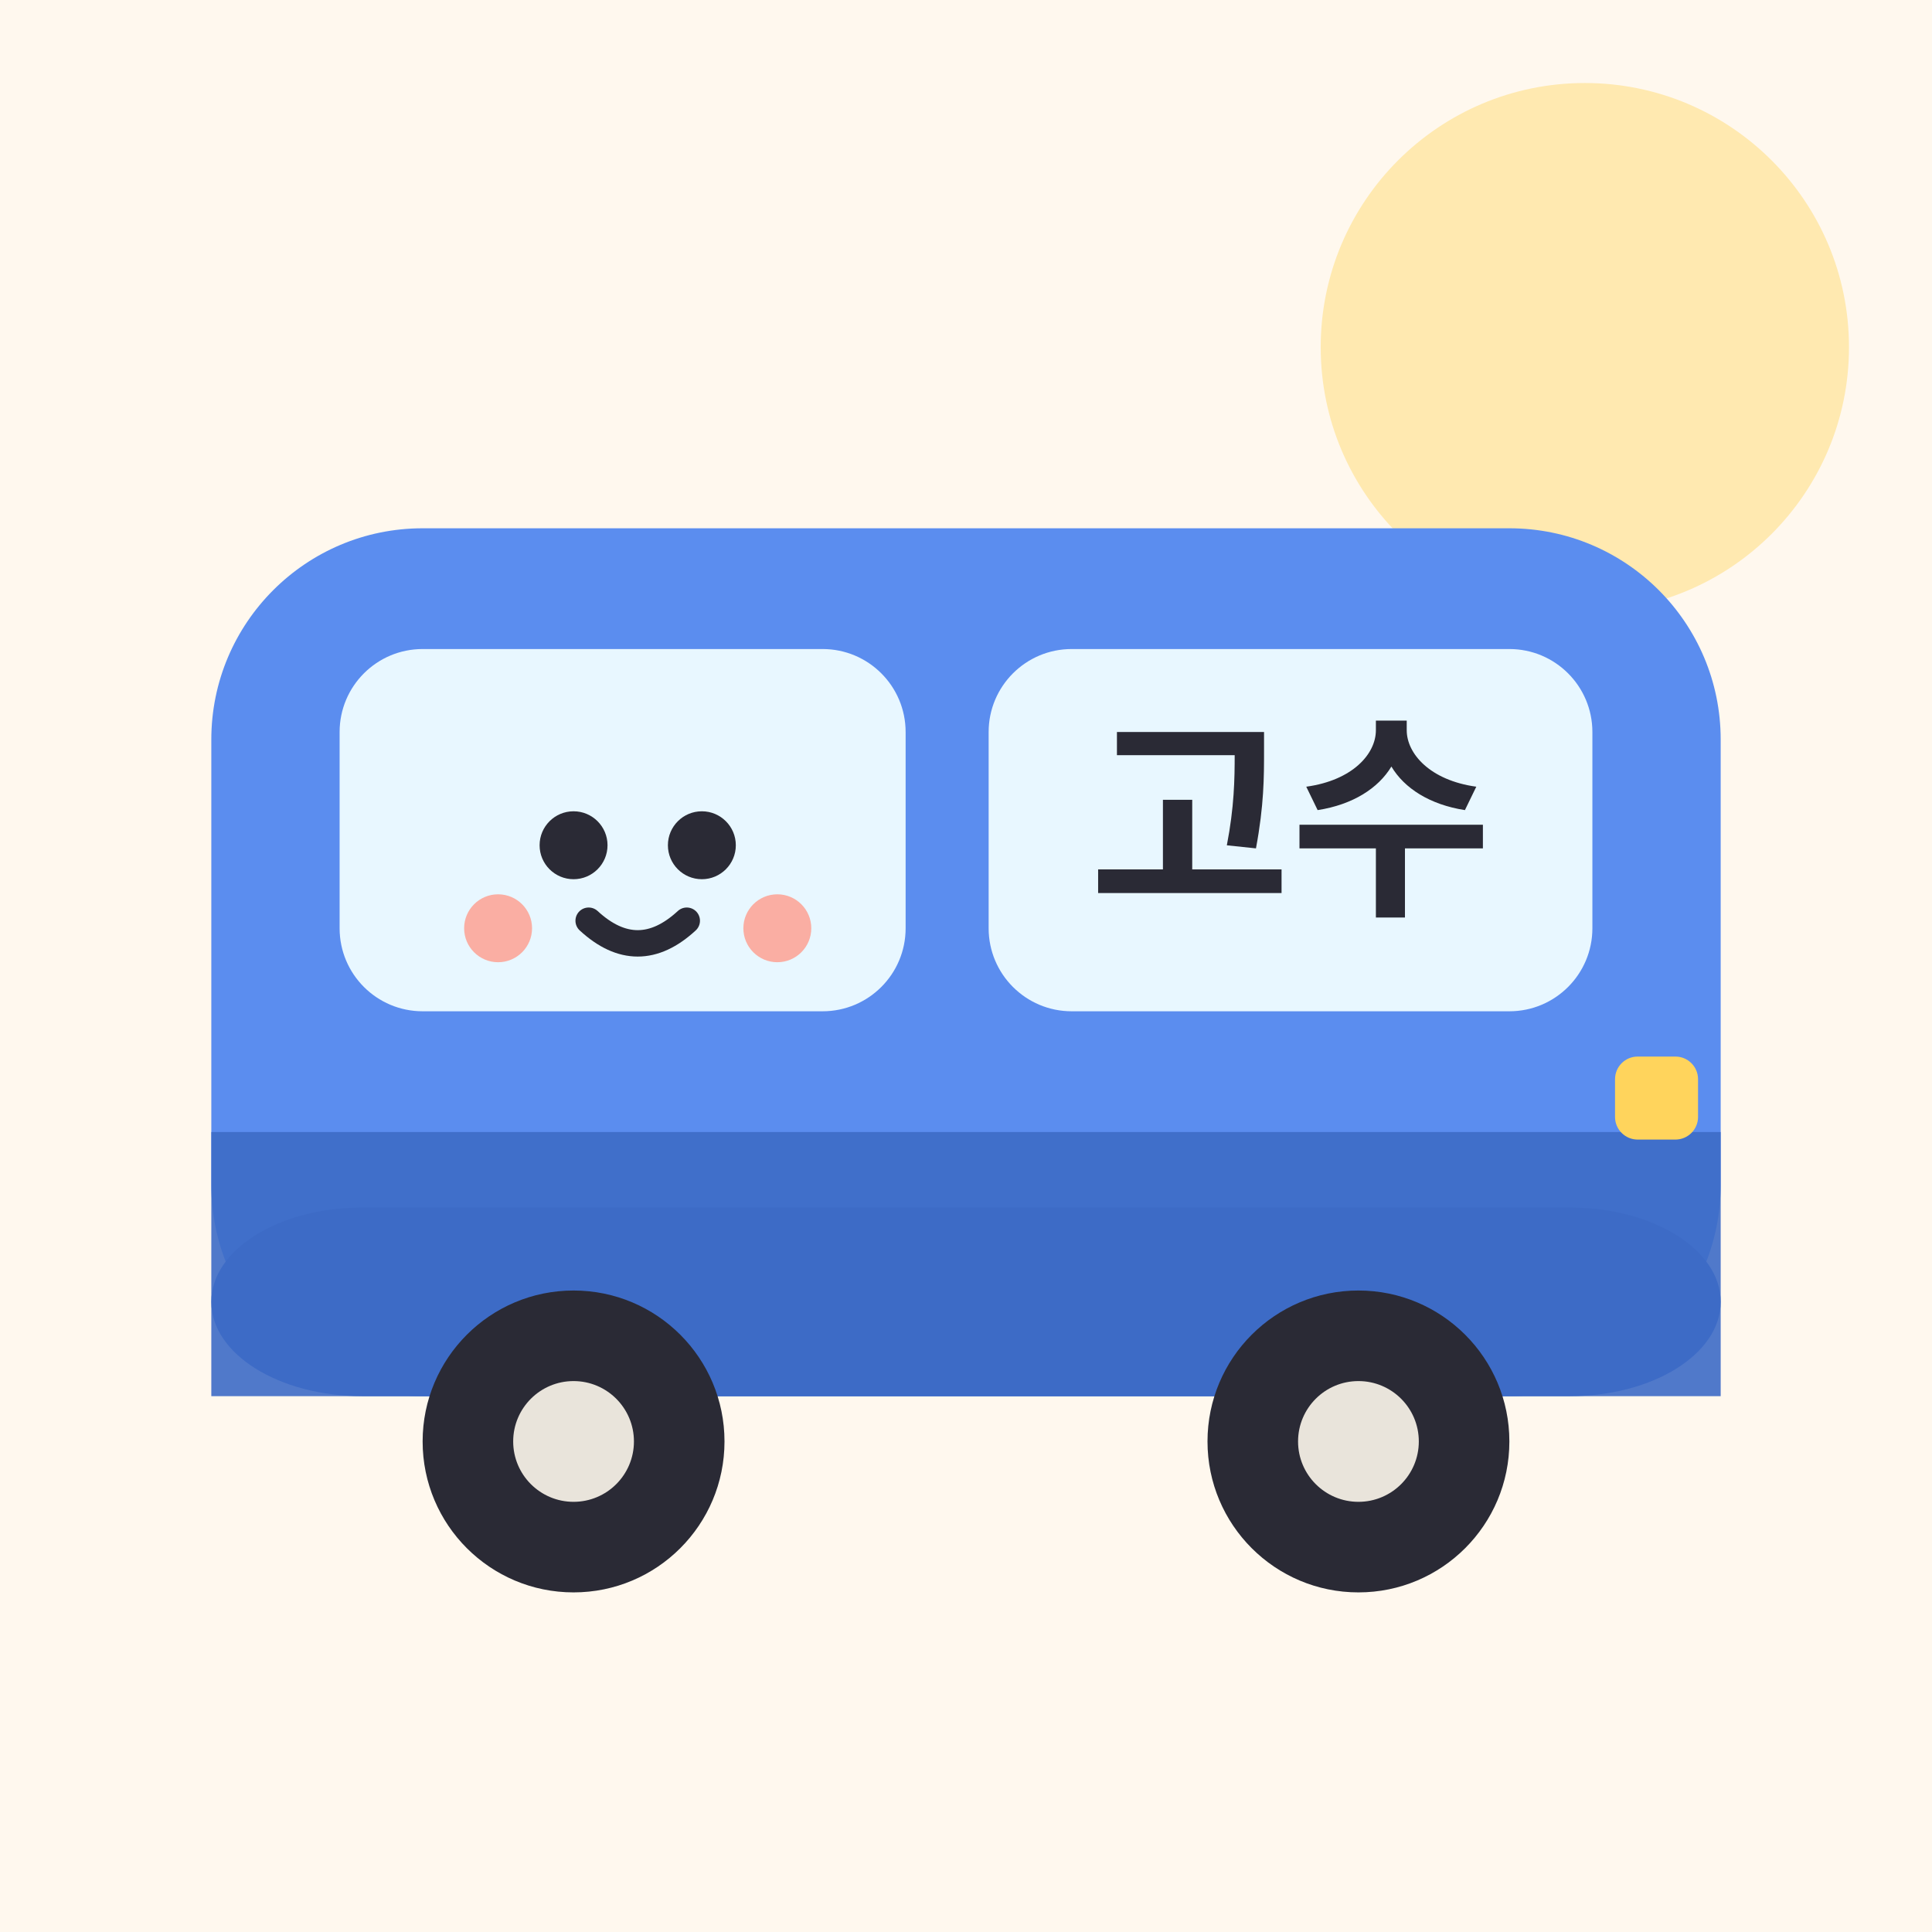
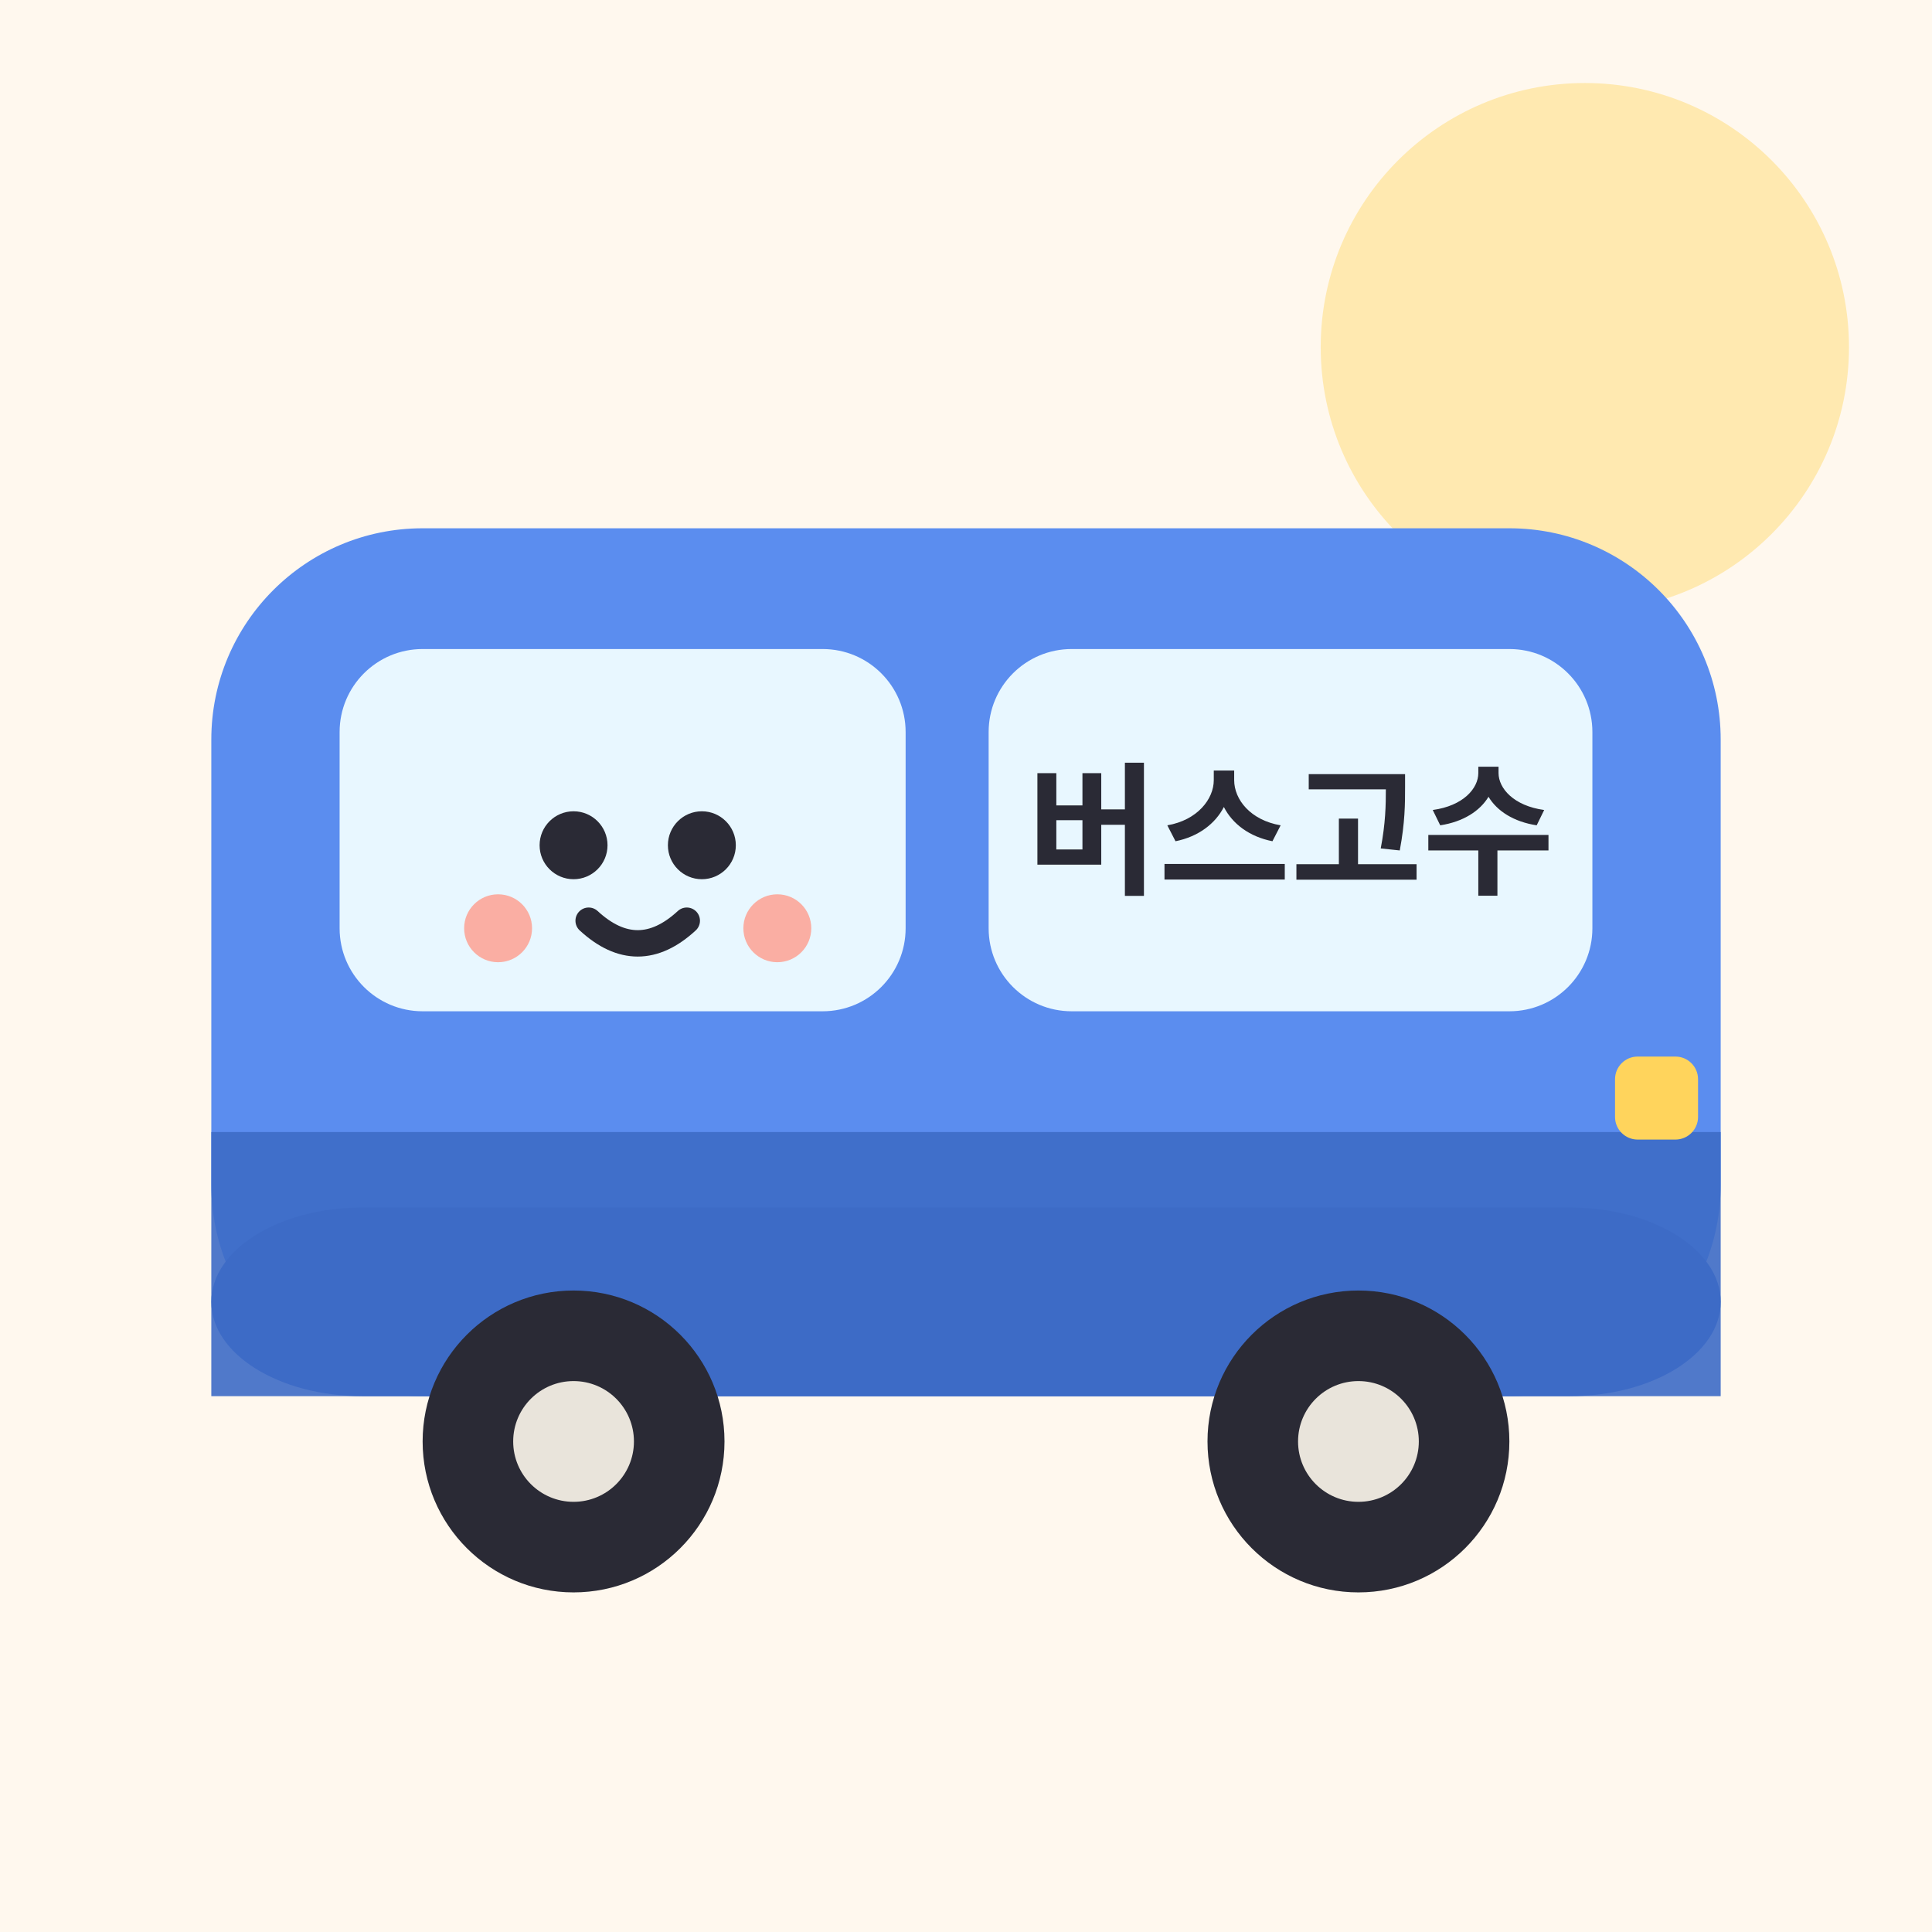
<svg xmlns="http://www.w3.org/2000/svg" viewBox="0 0 512 512">
  <rect width="512" height="512" fill="#FFF8EE" />
  <circle cx="420" cy="92" r="70" fill="#FFE9B0" />
  <g transform="translate(56 120)">
    <rect x="0" y="20" width="400" height="230" rx="56" fill="#5B8DEF" />
    <rect x="0" y="180" width="400" height="70" rx="0" fill="#3D6BC6" opacity=".9" />
    <rect x="0" y="200" width="400" height="50" rx="40" fill="#3D6BC6" />
    <rect x="34" y="52" width="150" height="96" rx="22" fill="#E8F7FF" />
    <rect x="206" y="52" width="160" height="96" rx="22" fill="#E8F7FF" />
    <circle cx="96" cy="104" r="9" fill="#2A2A35" />
    <circle cx="130" cy="104" r="9" fill="#2A2A35" />
    <path d="M100 124 q13 12 26 0" stroke="#2A2A35" stroke-width="7" fill="none" stroke-linecap="round" />
    <circle cx="76" cy="126" r="9" fill="#FF9C8C" opacity=".8" />
    <circle cx="150" cy="126" r="9" fill="#FF9C8C" opacity=".8" />
-     <text x="286" y="118" font-family="Jua, 'Apple SD Gothic Neo', sans-serif" font-size="58" font-weight="700" fill="#2A2A35" text-anchor="middle">고수</text>
+     <text x="286" y="114" font-family="Jua, 'Apple SD Gothic Neo', sans-serif" font-size="38" font-weight="700" fill="#2A2A35" text-anchor="middle">버스고수</text>
    <circle cx="96" cy="262" r="40" fill="#2A2A35" />
    <circle cx="96" cy="262" r="16" fill="#E9E4DB" />
    <circle cx="304" cy="262" r="40" fill="#2A2A35" />
    <circle cx="304" cy="262" r="16" fill="#E9E4DB" />
    <rect x="372" y="160" width="22" height="22" rx="6" fill="#FFD45C" />
  </g>
</svg>
